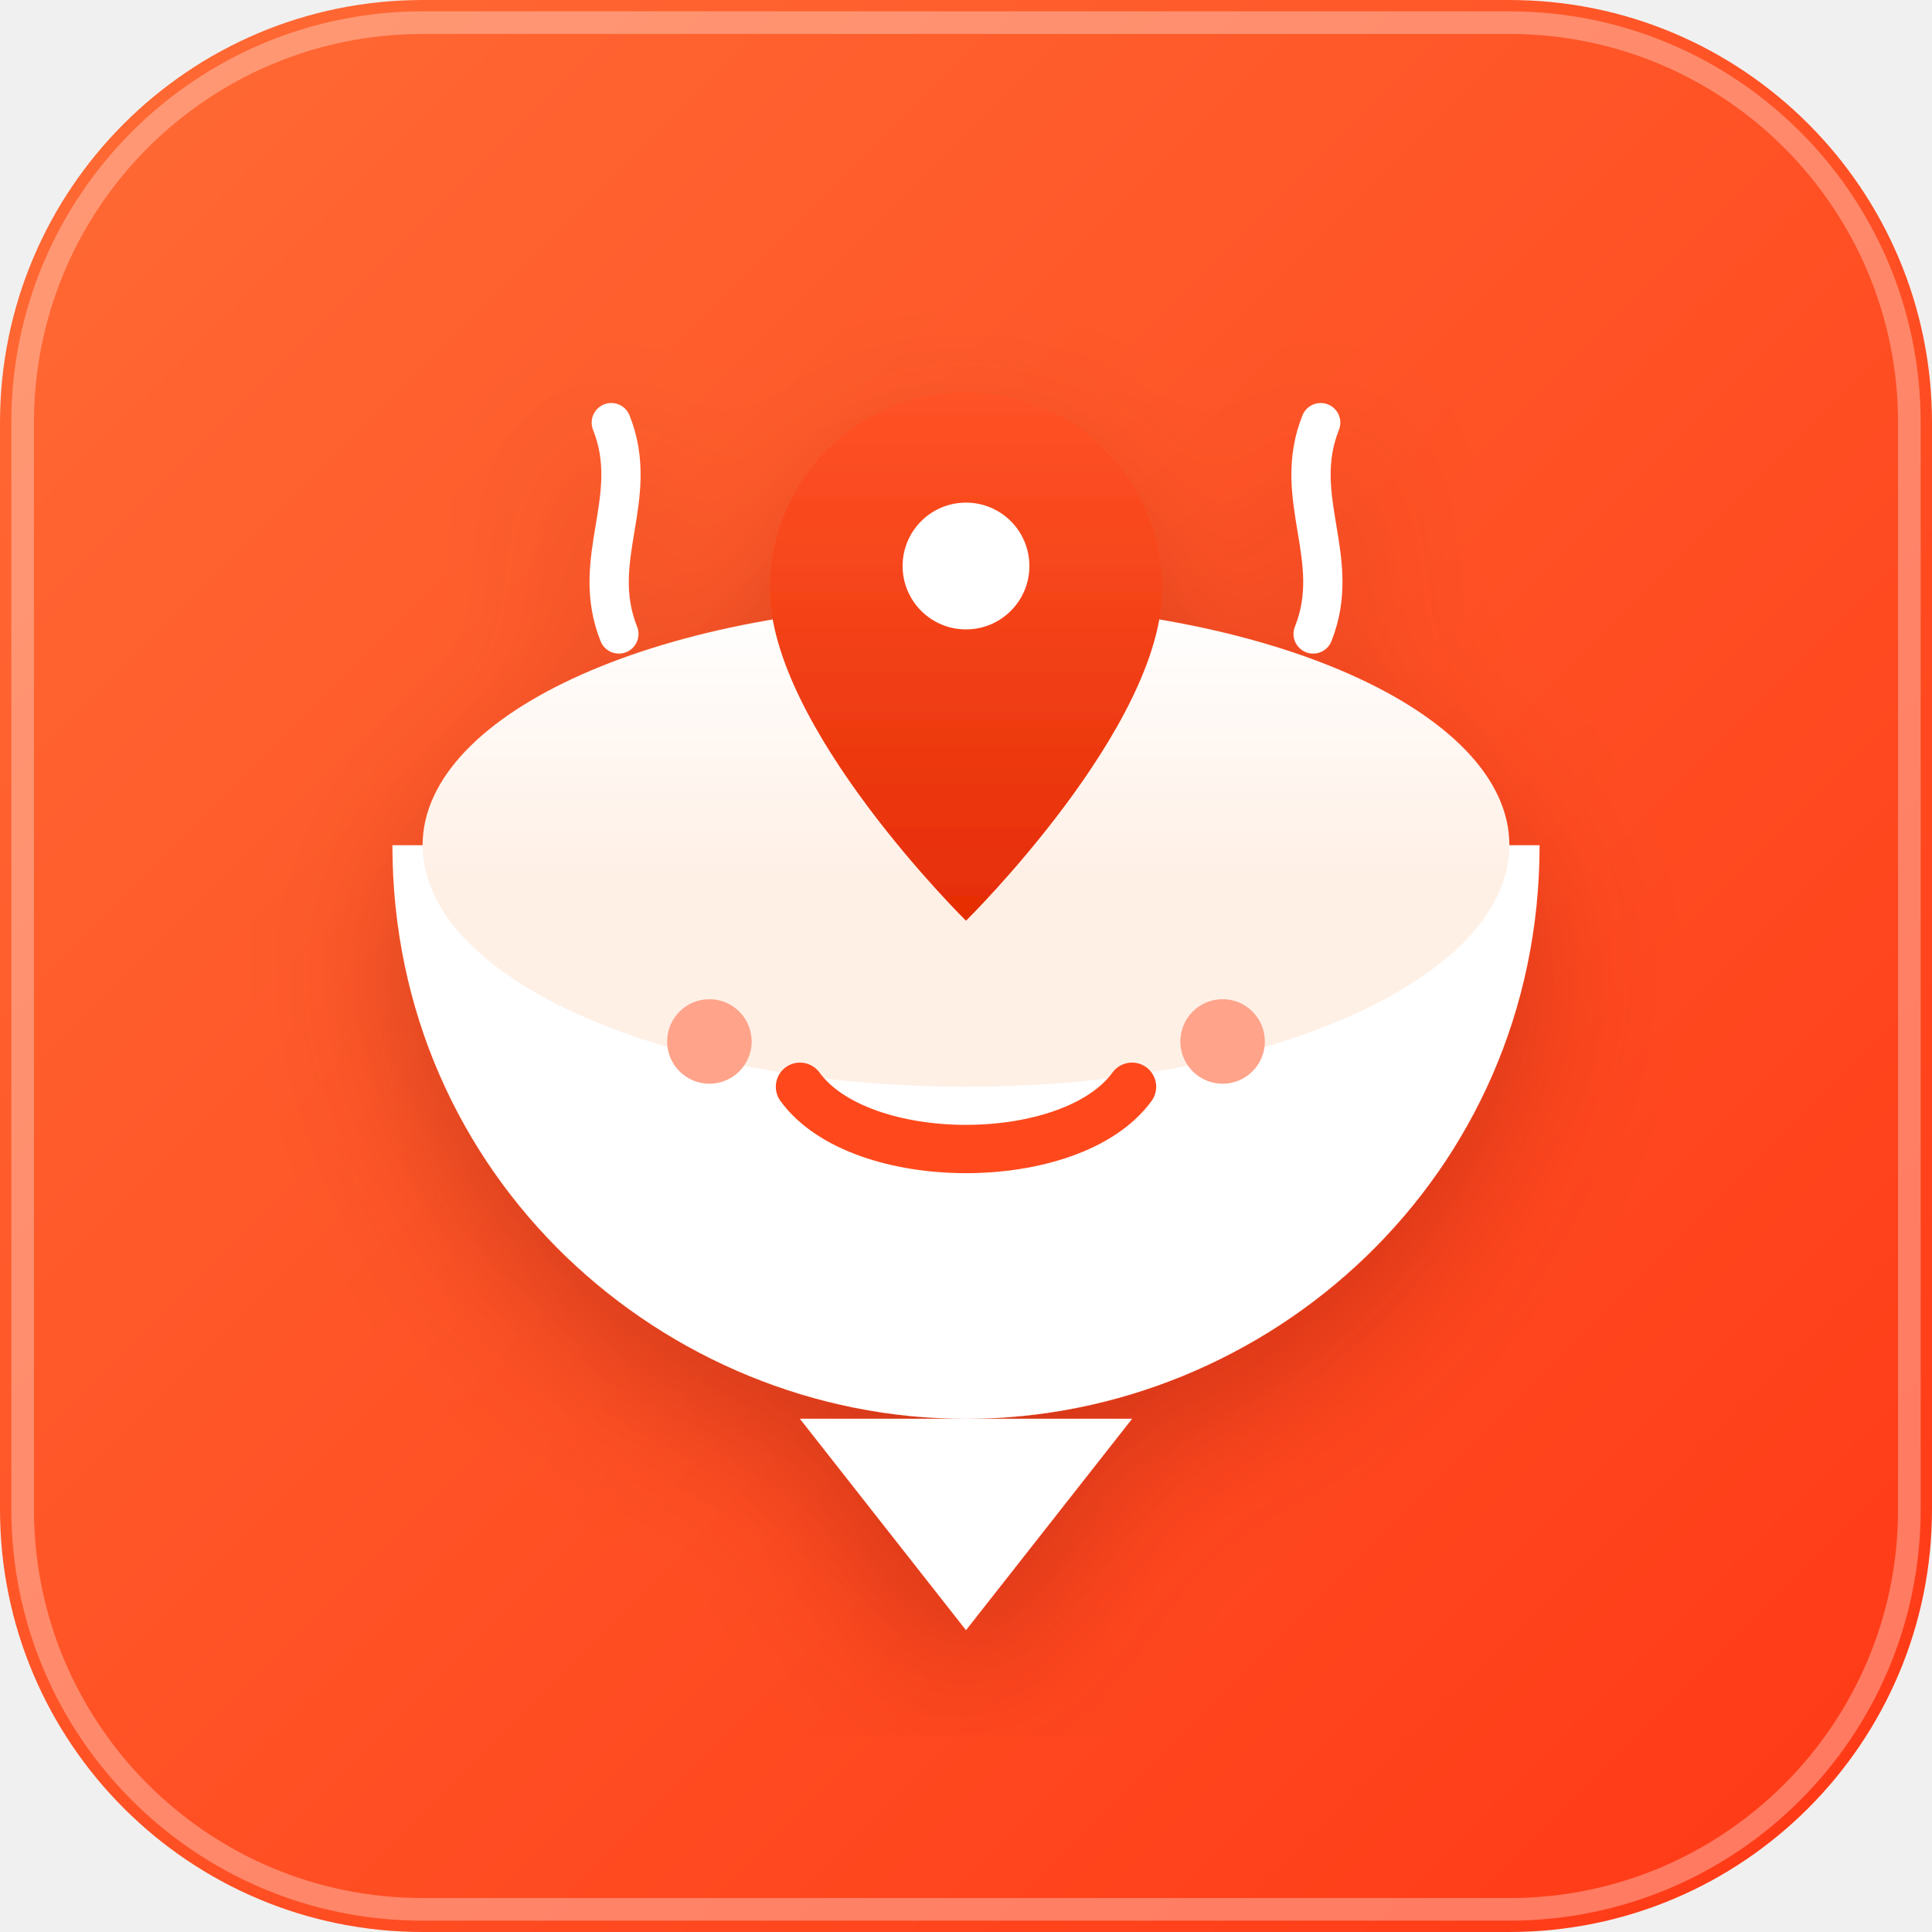
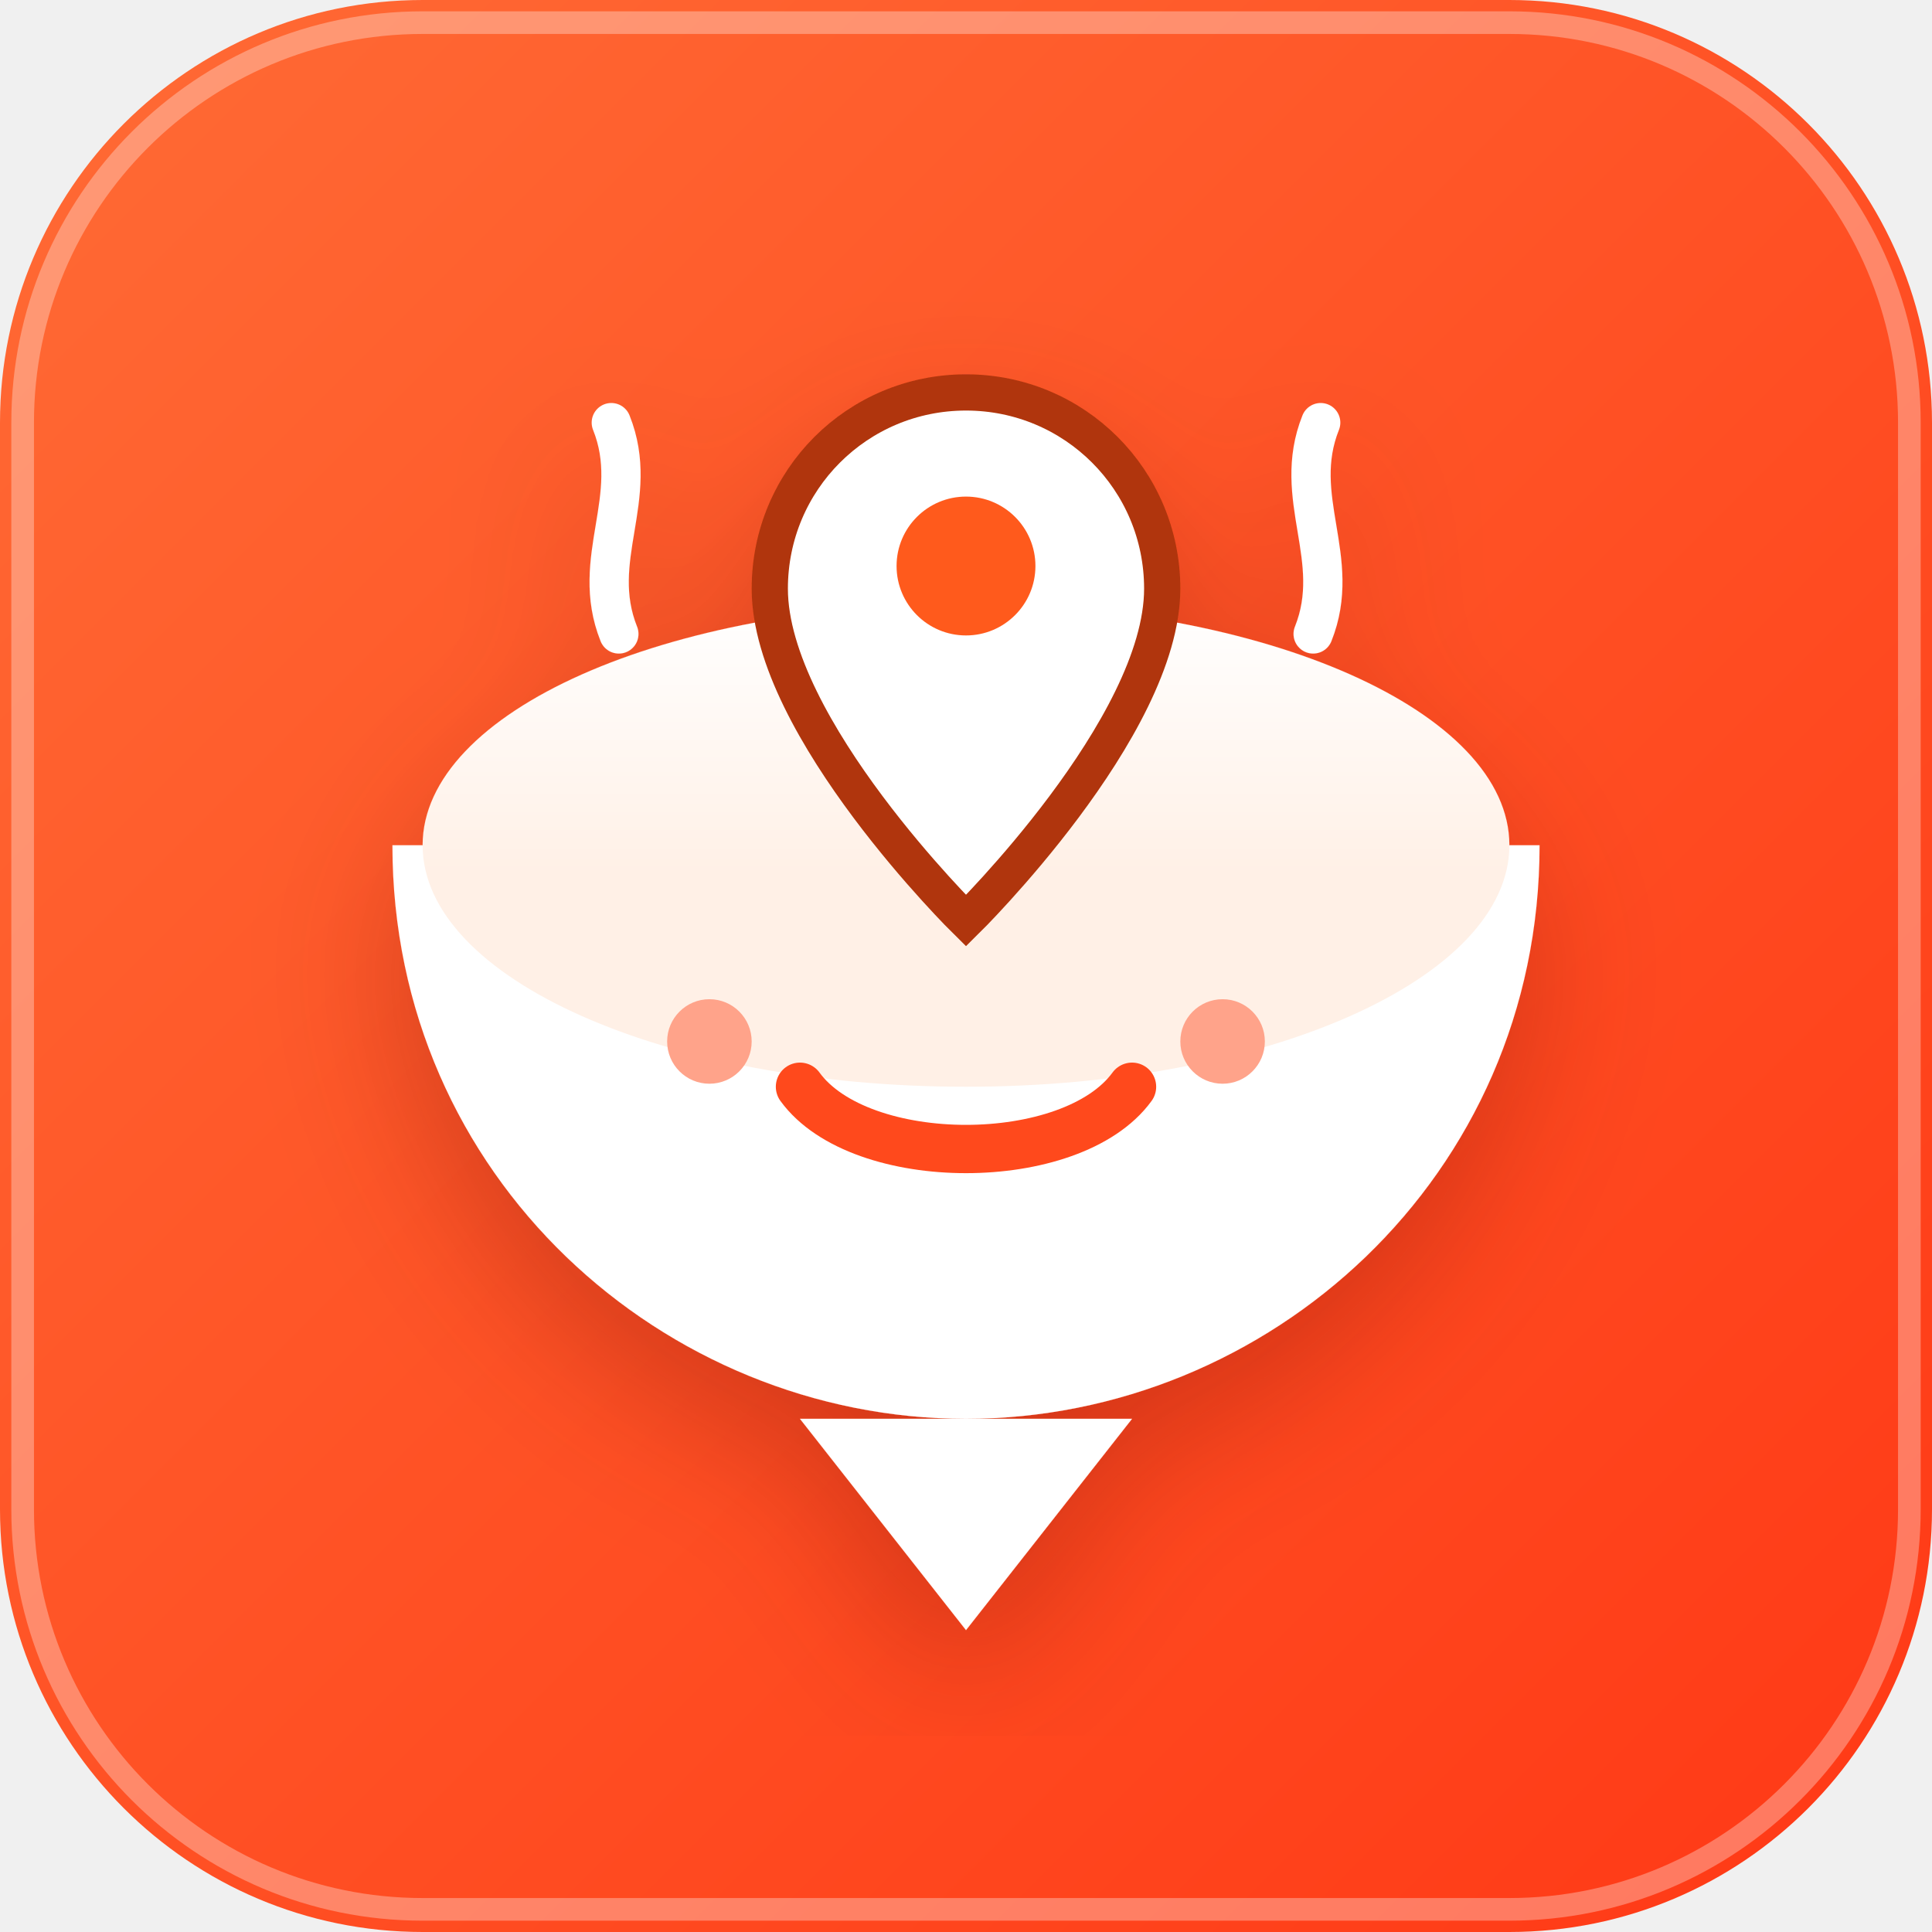
<svg xmlns="http://www.w3.org/2000/svg" viewBox="0 0 128 128" fill="none">
  <defs>
    <linearGradient id="soloMapBgB" x1="0" y1="0" x2="128" y2="128" gradientUnits="userSpaceOnUse">
      <stop offset="0%" stop-color="#FF6B35" />
      <stop offset="100%" stop-color="#FF3815" />
    </linearGradient>
    <linearGradient id="riceGradB" x1="64" y1="40" x2="64" y2="58" gradientUnits="userSpaceOnUse">
      <stop offset="0%" stop-color="#FFFFFF" />
      <stop offset="100%" stop-color="#FFF0E6" />
    </linearGradient>
    <linearGradient id="pinGradB" x1="64" y1="26" x2="64" y2="61" gradientUnits="userSpaceOnUse">
      <stop offset="0%" stop-color="#FF5226" />
      <stop offset="100%" stop-color="#E52D05" />
    </linearGradient>
    <filter id="shadowB" x="14" y="16" width="100" height="99" filterUnits="userSpaceOnUse">
      <feDropShadow dx="0" dy="4" stdDeviation="4.5" flood-opacity="0.26" flood-color="#601000" />
    </filter>
  </defs>
  <rect width="128" height="128" rx="28" fill="url(#soloMapBgB)" />
  <rect x="1.5" y="1.5" width="125" height="125" rx="26.5" stroke="#FFFFFF" stroke-opacity="0.32" stroke-width="1.5" />
  <g filter="url(#shadowB)">
    <path d="M26 56C26 78 44 94 64 94C84 94 102 78 102 56H26Z" fill="#FFFFFF" />
    <path d="M53 94H75L64 108L53 94Z" fill="#FFFFFF" />
    <ellipse cx="64" cy="56" rx="36" ry="16" fill="url(#riceGradB)" />
-     <path d="M64 26C56.8 26 51 31.8 51 39C51 48.2 64 61 64 61C64 61 77 48.2 77 39C77 31.8 71.2 26 64 26Z" fill="url(#pinGradB)" />
-     <circle cx="64" cy="37.5" r="4.2" fill="#FFFFFF" />
+     <path d="M64 26C56.8 26 51 31.8 51 39C51 48.2 64 61 64 61C64 61 77 48.2 77 39C77 31.8 71.2 26 64 26Z" fill="#FFFFFF" stroke="#B03508" stroke-width="2.4" />
+     <circle cx="64" cy="37.5" r="4.6" fill="#FF5A1F" />
    <path d="M41 42C39 37 42.5 33 40.5 28" stroke="#FFFFFF" stroke-width="2.6" stroke-linecap="round" />
    <path d="M87 42C89 37 85.5 33 87.5 28" stroke="#FFFFFF" stroke-width="2.6" stroke-linecap="round" />
    <path d="M53 72C57 77.5 71 77.5 75 72" stroke="#FF481C" stroke-width="3.2" stroke-linecap="round" />
    <circle cx="47" cy="69" r="2.8" fill="#FFA38A" />
    <circle cx="81" cy="69" r="2.8" fill="#FFA38A" />
  </g>
</svg>
